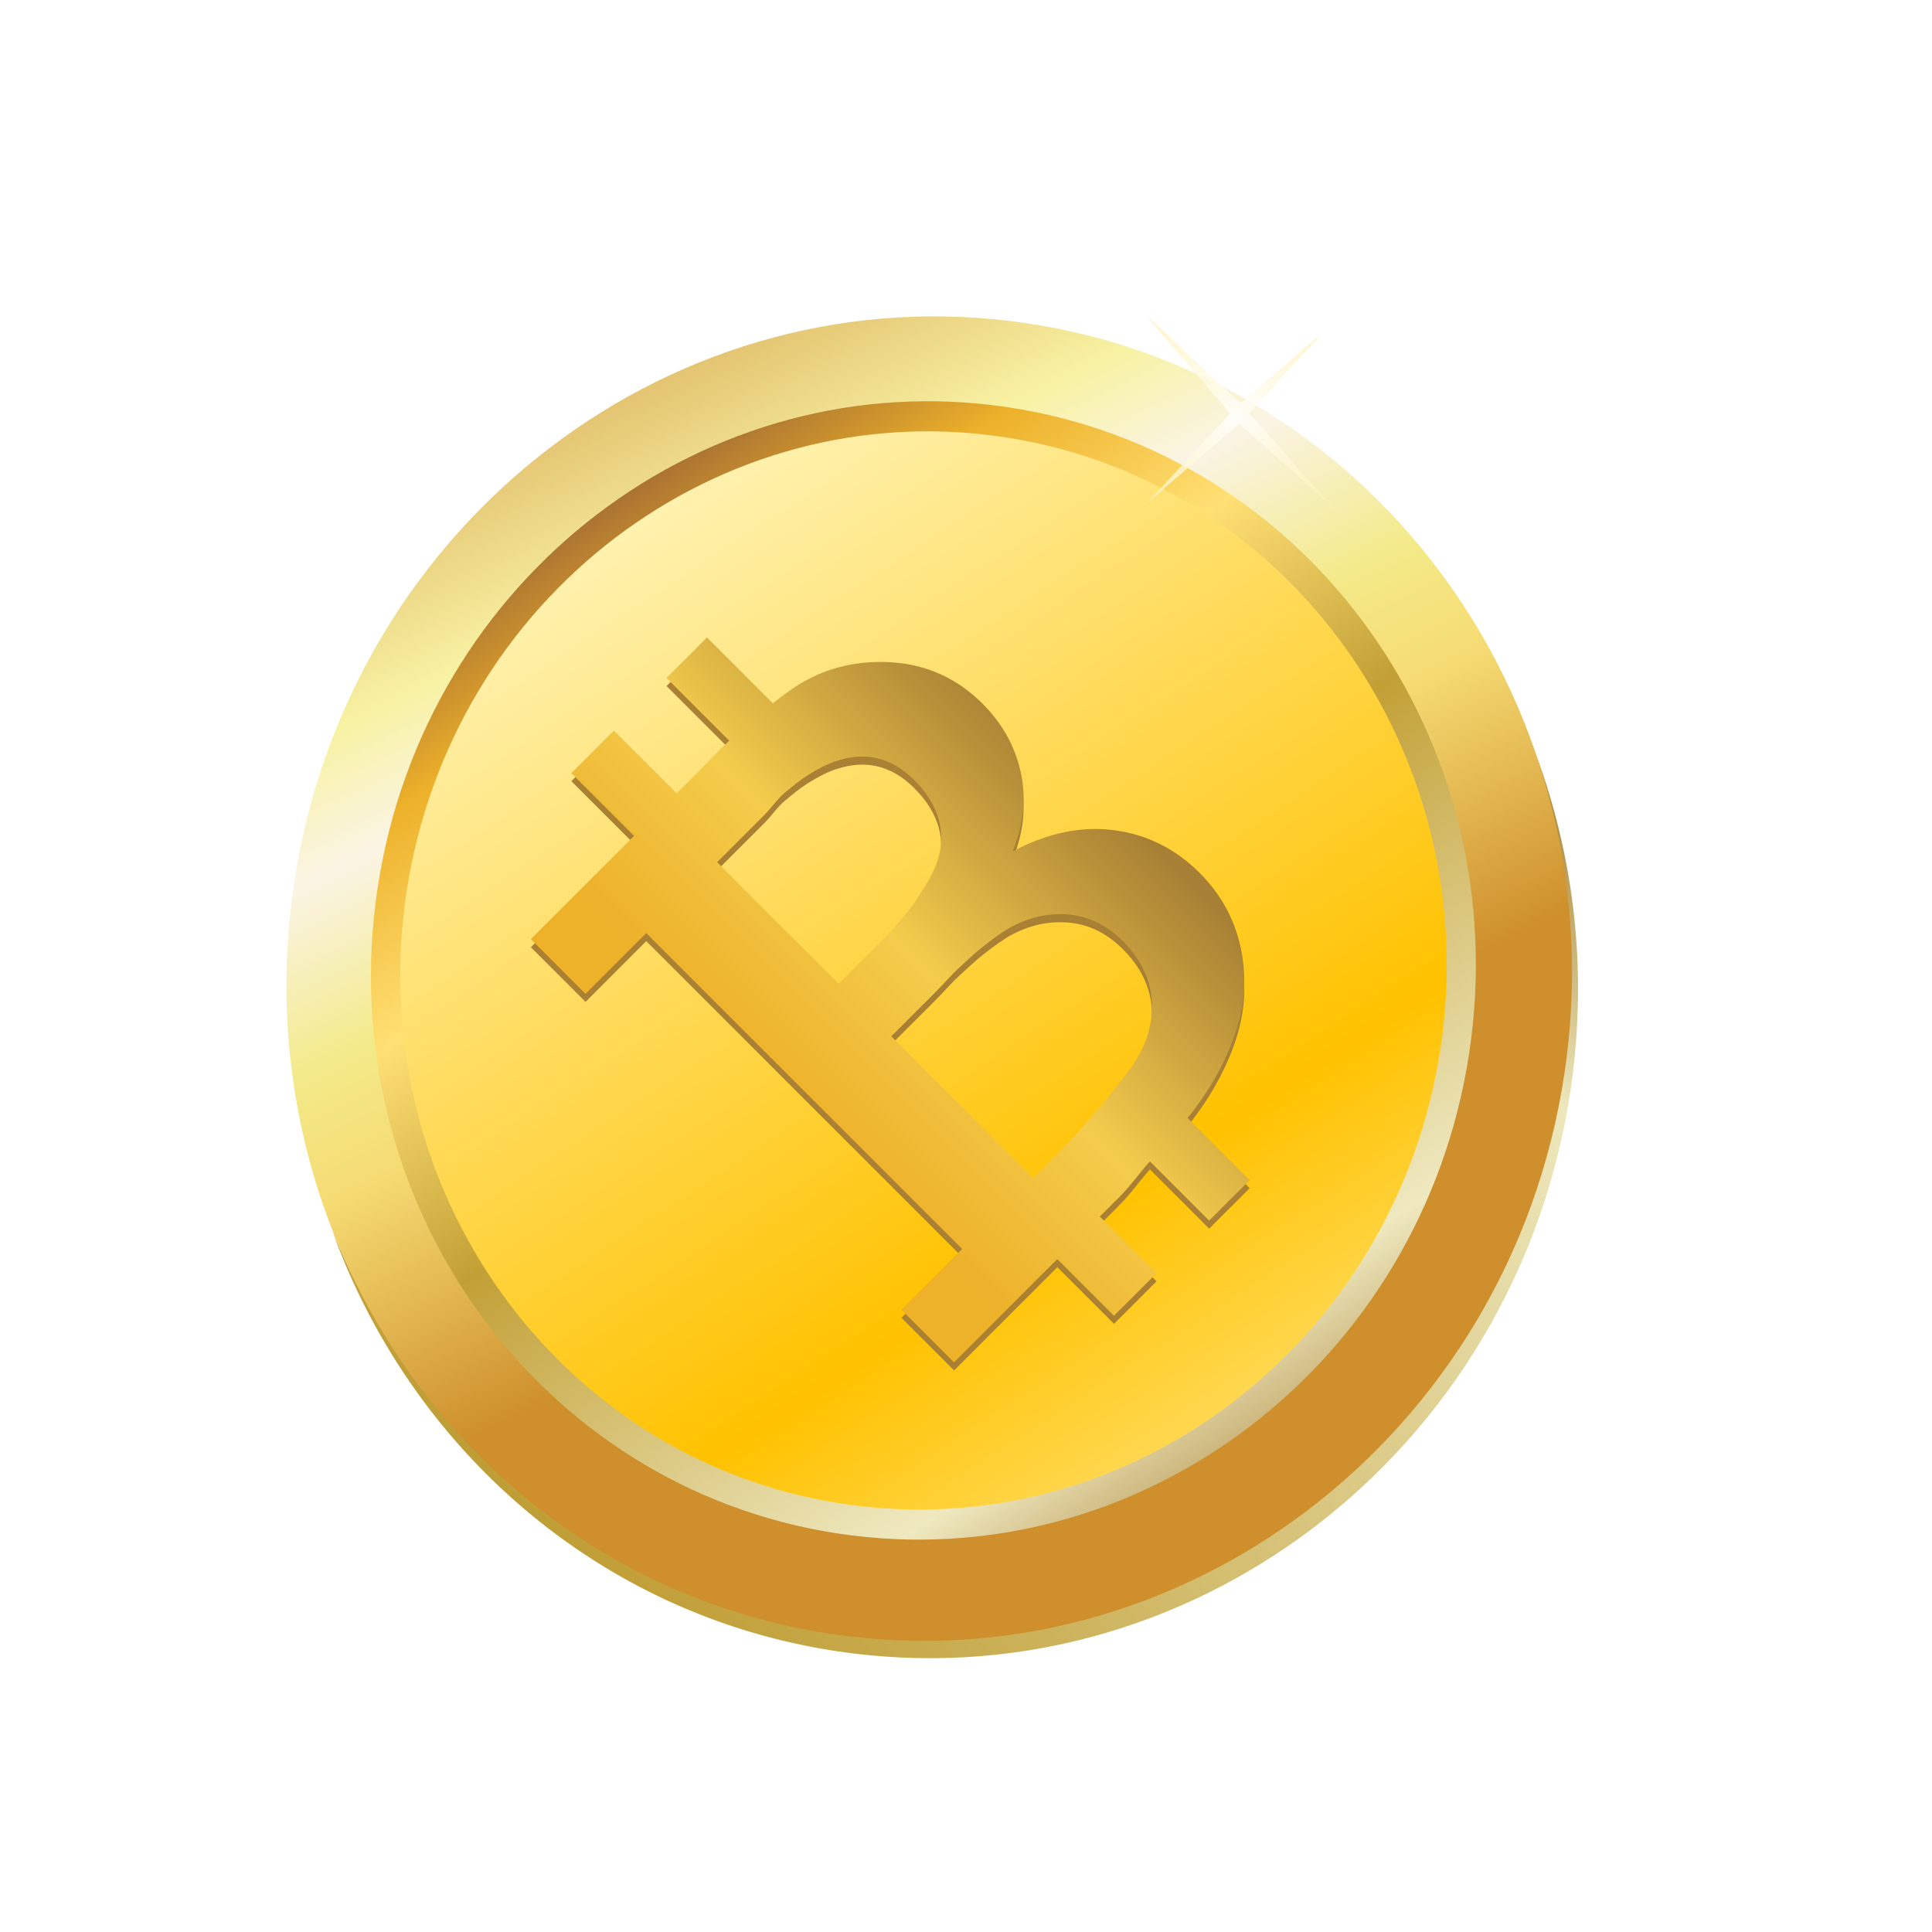
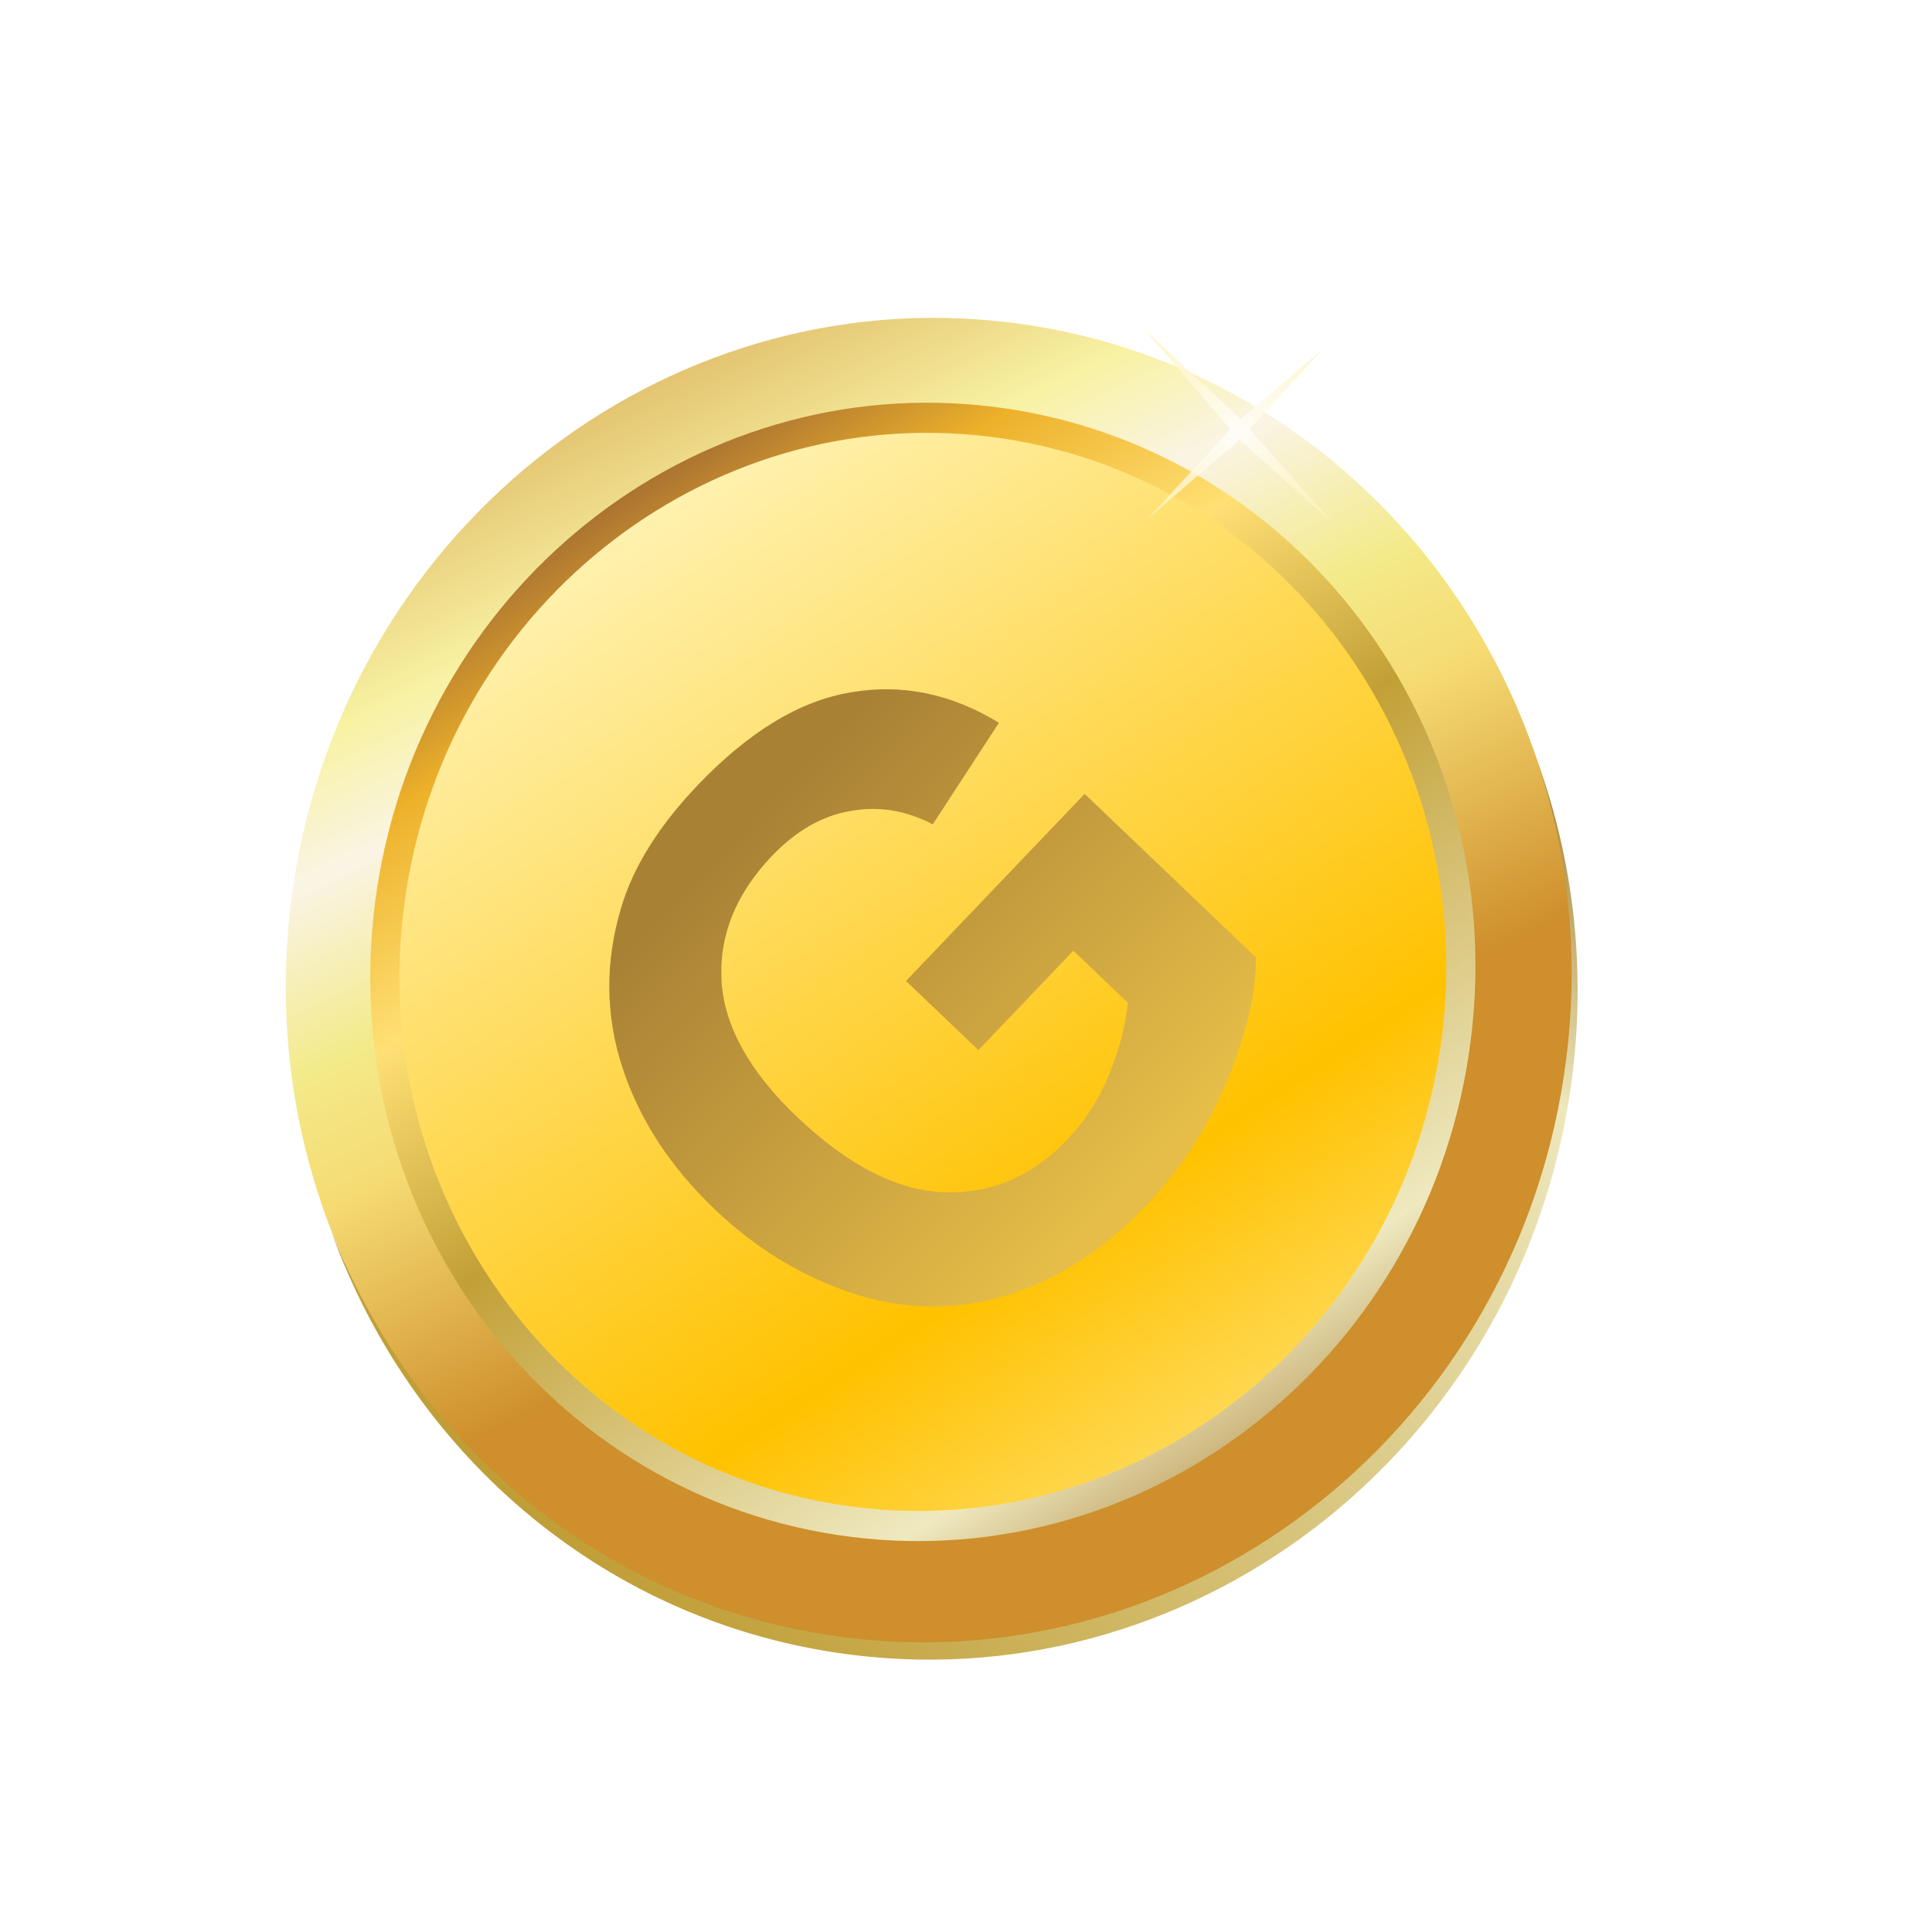
- <svg xmlns="http://www.w3.org/2000/svg" width="121" height="121" viewBox="0 0 121 121" fill="none">
-   <path d="M95.743 46.101C98.044 52.489 98.841 59.558 97.749 66.797C94.33 89.46 73.753 105.151 51.786 101.837C37.42 99.67 26.021 89.909 20.806 77.077C25.703 90.678 37.435 101.156 52.382 103.41C74.353 106.726 94.927 91.038 98.347 68.374C99.531 60.533 98.5 52.887 95.743 46.101Z" fill="url(#paint0_linear_141_1484)" />
-   <path d="M97.971 67.29C94.552 89.952 73.974 105.639 52.007 102.325C30.04 99.01 15.005 77.953 18.423 55.29C21.843 32.628 42.42 16.943 64.386 20.256C86.355 23.57 101.392 44.629 97.971 67.29Z" fill="url(#paint1_linear_141_1484)" />
-   <path d="M92.017 65.937C89.078 85.414 71.395 98.896 52.508 96.046C33.633 93.2 20.709 75.102 23.648 55.623C26.586 36.143 44.272 22.661 63.149 25.509C82.034 28.358 94.955 46.456 92.017 65.937Z" fill="url(#paint2_linear_141_1484)" />
-   <path d="M90.215 65.663C87.431 84.109 70.676 96.882 52.794 94.182C34.911 91.484 22.674 74.342 25.457 55.894C28.241 37.447 44.989 24.677 62.872 27.375C80.752 30.073 92.995 47.215 90.215 65.663Z" fill="url(#paint3_linear_141_1484)" />
-   <path d="M69.786 52.502C67.715 52.23 65.592 52.674 63.417 53.835C64.119 52.121 64.288 50.456 63.926 48.842C63.563 47.228 62.768 45.808 61.539 44.579C59.943 42.983 58.027 42.117 55.793 41.983C53.559 41.848 51.527 42.404 49.862 43.486C49.44 43.761 48.969 44.102 48.407 44.554L44.281 40.428L43.149 41.56L41.744 42.965L45.671 46.892C44.881 47.623 44.248 48.324 43.376 49.196L42.379 50.193L38.447 46.262L37.246 47.463L35.784 48.925L39.715 52.856L33.248 59.324L36.672 62.748L40.476 58.943L60.26 78.727L56.455 82.531L59.752 85.829L66.22 79.361L69.771 82.912L71.233 81.45L72.434 80.249L68.883 76.698L70.096 75.485C70.885 74.696 71.412 73.9 72.022 73.242L75.731 76.951L77.136 75.546L78.267 74.415L74.371 70.519C74.727 70.114 74.81 69.977 74.97 69.759C76.083 68.24 76.943 66.595 77.468 64.905C77.993 63.215 78.078 61.483 77.683 59.75C77.287 58.017 76.448 56.488 75.142 55.183C73.636 53.676 71.856 52.775 69.786 52.502ZM47.857 51.563C48.337 51.083 48.692 50.536 49.152 50.154C49.665 49.728 50.138 49.339 50.625 49.035C51.226 48.66 51.795 48.363 52.356 48.175C54.212 47.552 55.843 47.943 57.263 49.363C58.554 50.655 59.102 52.058 58.911 53.578C58.874 53.875 58.797 54.183 58.685 54.504C58.497 55.04 58.203 55.611 57.806 56.216C57.497 56.687 57.175 57.229 56.739 57.741C56.354 58.193 55.95 58.688 55.466 59.172L53.506 61.132L52.524 62.114L44.915 54.505L45.897 53.523L47.857 51.563L47.857 51.563ZM72.137 63.224C72.207 64.53 71.865 65.768 71.12 66.939C71.076 67.008 71.037 67.078 70.99 67.146C70.731 67.525 70.406 67.953 70.016 68.427C69.667 68.85 69.316 69.365 68.861 69.864C68.174 70.619 67.447 71.54 66.518 72.468L65.68 73.306L64.698 74.288L55.821 65.411L56.803 64.429L58.526 62.707C59.096 62.136 59.581 61.561 60.093 61.096C60.586 60.649 61.026 60.224 61.464 59.875C62.007 59.443 62.495 59.071 62.956 58.788C62.959 58.786 62.955 58.778 62.958 58.777C64.175 58.03 65.443 57.691 66.769 57.769C68.097 57.846 69.279 58.403 70.318 59.441C71.458 60.581 72.063 61.841 72.137 63.224Z" fill="url(#paint4_linear_141_1484)" />
-   <path d="M69.784 51.996C67.713 51.724 65.59 52.168 63.416 53.329C64.117 51.615 64.286 49.95 63.924 48.337C63.561 46.723 62.766 45.302 61.537 44.073C59.941 42.477 58.025 41.612 55.791 41.477C53.557 41.342 51.525 41.898 49.86 42.98C49.438 43.255 48.967 43.596 48.405 44.048L44.279 39.922L43.147 41.054L41.742 42.459L45.669 46.386C44.879 47.117 44.246 47.818 43.374 48.69L42.377 49.687L38.445 45.756L37.244 46.957L35.782 48.419L39.713 52.35L33.246 58.818L36.67 62.242L40.474 58.438L60.258 78.221L56.453 82.025L59.75 85.323L66.218 78.855L69.769 82.406L71.231 80.944L72.432 79.743L68.881 76.192L70.094 74.979C70.883 74.19 71.41 73.394 72.02 72.736L75.729 76.445L77.134 75.041L78.266 73.909L74.37 70.013C74.725 69.608 74.808 69.471 74.968 69.253C76.082 67.734 76.941 66.089 77.466 64.399C77.991 62.709 78.076 60.977 77.68 59.244C77.285 57.511 76.446 55.982 75.141 54.677C73.634 53.17 71.854 52.27 69.784 51.996ZM47.855 51.057C48.335 50.577 48.69 50.031 49.15 49.648C49.663 49.222 50.136 48.833 50.623 48.529C51.224 48.154 51.793 47.858 52.354 47.669C54.21 47.046 55.841 47.437 57.261 48.857C58.553 50.149 59.1 51.552 58.909 53.073C58.872 53.369 58.795 53.677 58.683 53.998C58.495 54.534 58.201 55.105 57.804 55.71C57.495 56.181 57.173 56.723 56.737 57.235C56.352 57.687 55.948 58.182 55.464 58.666L53.504 60.626L52.522 61.608L44.913 53.999L45.895 53.017L47.855 51.057L47.855 51.057ZM72.135 62.718C72.205 64.025 71.863 65.262 71.118 66.433C71.074 66.502 71.035 66.572 70.988 66.64C70.73 67.02 70.404 67.447 70.014 67.921C69.665 68.344 69.314 68.859 68.859 69.358C68.172 70.114 67.445 71.034 66.516 71.963L65.678 72.8L64.696 73.782L55.819 64.905L56.801 63.923L58.523 62.201C59.094 61.63 59.579 61.055 60.092 60.59C60.584 60.143 61.024 59.718 61.462 59.369C62.005 58.937 62.493 58.566 62.954 58.282C62.957 58.28 62.953 58.273 62.956 58.271C64.173 57.524 65.441 57.185 66.767 57.263C68.096 57.34 69.278 57.897 70.316 58.935C71.456 60.075 72.061 61.336 72.135 62.718Z" fill="url(#paint5_linear_141_1484)" />
-   <path opacity="0.8" d="M71.753 19.726L77.036 25.893L71.809 31.541L77.615 26.529L83.486 31.79L78.236 25.879L82.82 20.863L77.685 25.244L71.753 19.726Z" fill="url(#paint6_radial_141_1484)" />
+ <svg xmlns="http://www.w3.org/2000/svg" width="120" height="121" viewBox="0 0 120 121" fill="none">
+   <path d="M95.695 46.193C97.995 52.58 98.792 59.65 97.7 66.889C94.281 89.552 73.704 105.243 51.737 101.928C37.371 99.762 25.972 90.001 20.757 77.169C25.654 90.77 37.386 101.248 52.333 103.502C74.304 106.817 94.878 91.13 98.298 68.465C99.483 60.625 98.451 52.979 95.695 46.193Z" fill="url(#paint0_linear_724_223)" />
+   <path d="M97.922 67.381C94.504 90.044 73.925 105.731 51.958 102.416C29.991 99.102 14.956 78.044 18.375 55.382C21.794 32.719 42.371 17.034 64.337 20.348C86.306 23.661 101.343 44.721 97.922 67.381Z" fill="url(#paint1_linear_724_223)" />
+   <path d="M91.969 66.028C89.03 85.506 71.347 98.987 52.459 96.138C33.585 93.292 20.661 75.193 23.599 55.715C26.537 36.235 44.223 22.753 63.1 25.601C81.986 28.45 94.906 46.547 91.969 66.028Z" fill="url(#paint2_linear_724_223)" />
+   <path d="M90.166 65.755C87.382 84.201 70.627 96.973 52.745 94.274C34.862 91.576 22.625 74.434 25.408 55.986C28.192 37.539 44.94 24.769 62.824 27.467C80.704 30.165 92.946 47.307 90.166 65.755Z" fill="url(#paint3_linear_724_223)" />
+   <path d="M61.264 65.768L56.728 61.437L67.914 49.721L78.639 59.961C78.654 62.151 78.049 64.734 76.825 67.707C75.6 70.657 73.93 73.24 71.814 75.455C69.125 78.271 66.194 80.165 63.02 81.136C59.833 82.096 56.642 82.056 53.445 81.016C50.236 79.965 47.34 78.206 44.757 75.74C41.953 73.063 40.023 70.096 38.966 66.84C37.909 63.584 37.88 60.269 38.879 56.893C39.634 54.314 41.239 51.738 43.693 49.167C46.885 45.825 50.078 43.89 53.275 43.361C56.471 42.808 59.562 43.443 62.55 45.266L58.404 51.629C56.72 50.746 54.995 50.469 53.231 50.797C51.466 51.101 49.836 52.036 48.339 53.604C46.072 55.979 45.019 58.589 45.18 61.435C45.353 64.268 46.921 67.099 49.884 69.928C53.079 72.979 56.157 74.56 59.117 74.671C62.064 74.771 64.637 73.67 66.834 71.368C67.922 70.23 68.788 68.881 69.435 67.321C70.081 65.738 70.477 64.232 70.623 62.804L67.208 59.543L61.264 65.768Z" fill="url(#paint4_linear_724_223)" />
+   <path opacity="0.8" d="M71.753 20.726L77.036 26.893L71.809 32.541L77.615 27.529L83.486 32.79L78.236 26.879L82.82 21.863L77.685 26.244L71.753 20.726Z" fill="url(#paint5_radial_724_223)" />
  <defs>
-     <linearGradient id="paint0_linear_141_1484" x1="38.161" y1="100.02" x2="93.912" y2="44.269" gradientUnits="userSpaceOnUse">
+     <linearGradient id="paint0_linear_724_223" x1="38.112" y1="100.112" x2="93.863" y2="44.361" gradientUnits="userSpaceOnUse">
      <stop stop-color="#8E6737" />
      <stop offset="0" stop-color="#FFDF74" />
      <stop offset="0" stop-color="#EAAF26" />
      <stop offset="0" stop-color="#C09E36" />
      <stop offset="0.812" stop-color="#EDE7BC" />
      <stop offset="1" stop-color="#A68032" />
    </linearGradient>
-     <linearGradient id="paint1_linear_141_1484" x1="39.42" y1="22.266" x2="76.233" y2="98.773" gradientUnits="userSpaceOnUse">
+     <linearGradient id="paint1_linear_724_223" x1="39.372" y1="22.358" x2="76.184" y2="98.865" gradientUnits="userSpaceOnUse">
      <stop offset="0.017" stop-color="#E2C16E" />
      <stop offset="0.154" stop-color="#F8F2A3" />
      <stop offset="0.247" stop-color="#FAF4E5" />
      <stop offset="0.374" stop-color="#F3EA89" />
      <stop offset="0.467" stop-color="#F6DB73" />
      <stop offset="0.67" stop-color="#CE8F2C" />
    </linearGradient>
-     <linearGradient id="paint2_linear_141_1484" x1="38.354" y1="30.908" x2="81.927" y2="97.729" gradientUnits="userSpaceOnUse">
+     <linearGradient id="paint2_linear_724_223" x1="38.305" y1="31" x2="81.878" y2="97.82" gradientUnits="userSpaceOnUse">
      <stop stop-color="#A77032" />
      <stop offset="0.115" stop-color="#EDB12A" />
      <stop offset="0.267" stop-color="#FFE074" />
      <stop offset="0.455" stop-color="#C2A036" />
      <stop offset="0.812" stop-color="#EFE9C0" />
      <stop offset="0.973" stop-color="#A88035" />
    </linearGradient>
-     <linearGradient id="paint3_linear_141_1484" x1="39.386" y1="32.489" x2="80.655" y2="95.775" gradientUnits="userSpaceOnUse">
+     <linearGradient id="paint3_linear_724_223" x1="39.337" y1="32.581" x2="80.606" y2="95.867" gradientUnits="userSpaceOnUse">
      <stop stop-color="#FFF2B0" />
      <stop offset="0.691" stop-color="#FFC200" />
      <stop offset="1" stop-color="#FFE47D" />
    </linearGradient>
-     <linearGradient id="paint4_linear_141_1484" x1="46.31" y1="72.386" x2="69.328" y2="49.368" gradientUnits="userSpaceOnUse">
-       <stop offset="0.069" stop-color="#AA8032" />
-       <stop offset="0.973" stop-color="#A88035" />
+     <linearGradient id="paint4_linear_724_223" x1="46.157" y1="52.173" x2="70.024" y2="74.962" gradientUnits="userSpaceOnUse">
+       <stop stop-color="#A98135" />
+       <stop offset="1" stop-color="#E5BD48" />
    </linearGradient>
-     <linearGradient id="paint5_linear_141_1484" x1="46.308" y1="71.88" x2="69.326" y2="48.862" gradientUnits="userSpaceOnUse">
-       <stop offset="0.126" stop-color="#EDB12A" />
-       <stop offset="0.5" stop-color="#F4CC4C" />
-       <stop offset="0.973" stop-color="#A88035" />
-     </linearGradient>
-     <radialGradient id="paint6_radial_141_1484" cx="0" cy="0" r="1" gradientUnits="userSpaceOnUse" gradientTransform="translate(77.2449 26.1325) rotate(-45) scale(8.04966 8.04966)">
+     <radialGradient id="paint5_radial_724_223" cx="0" cy="0" r="1" gradientUnits="userSpaceOnUse" gradientTransform="translate(77.2449 27.1325) rotate(-45) scale(8.04966 8.04966)">
      <stop stop-color="white" />
      <stop offset="1" stop-color="#FFF2B9" />
    </radialGradient>
  </defs>
</svg>
